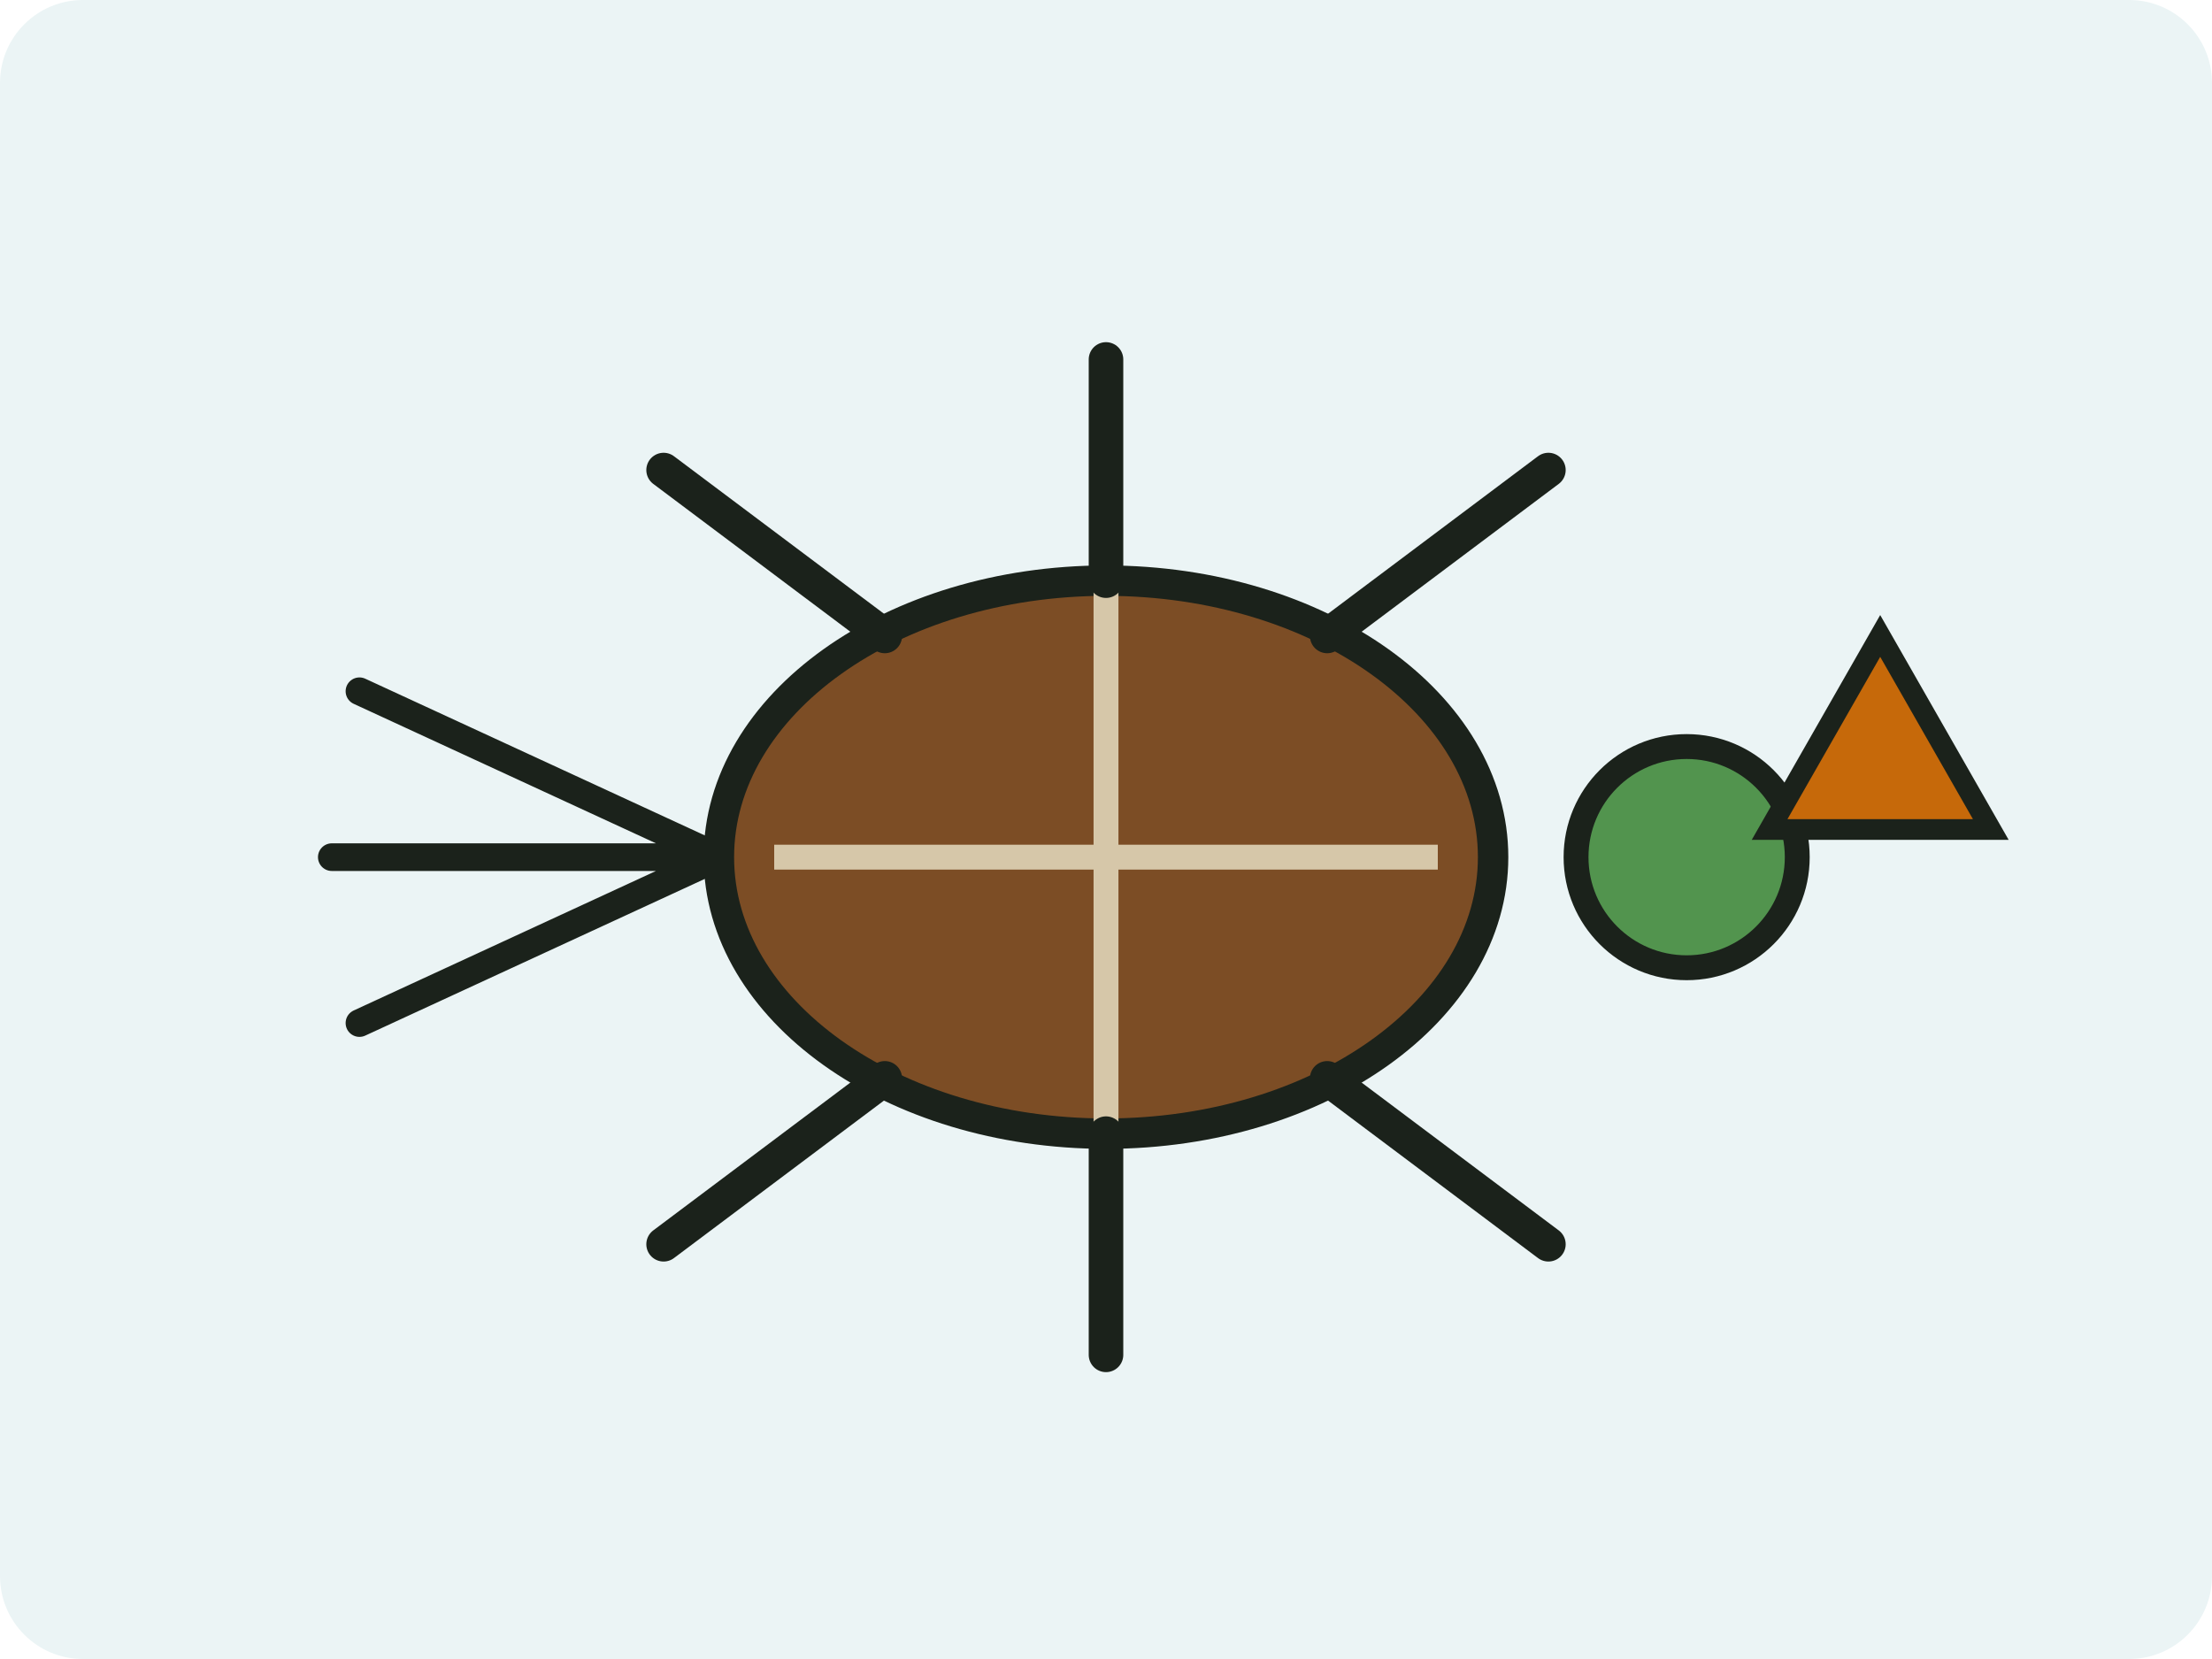
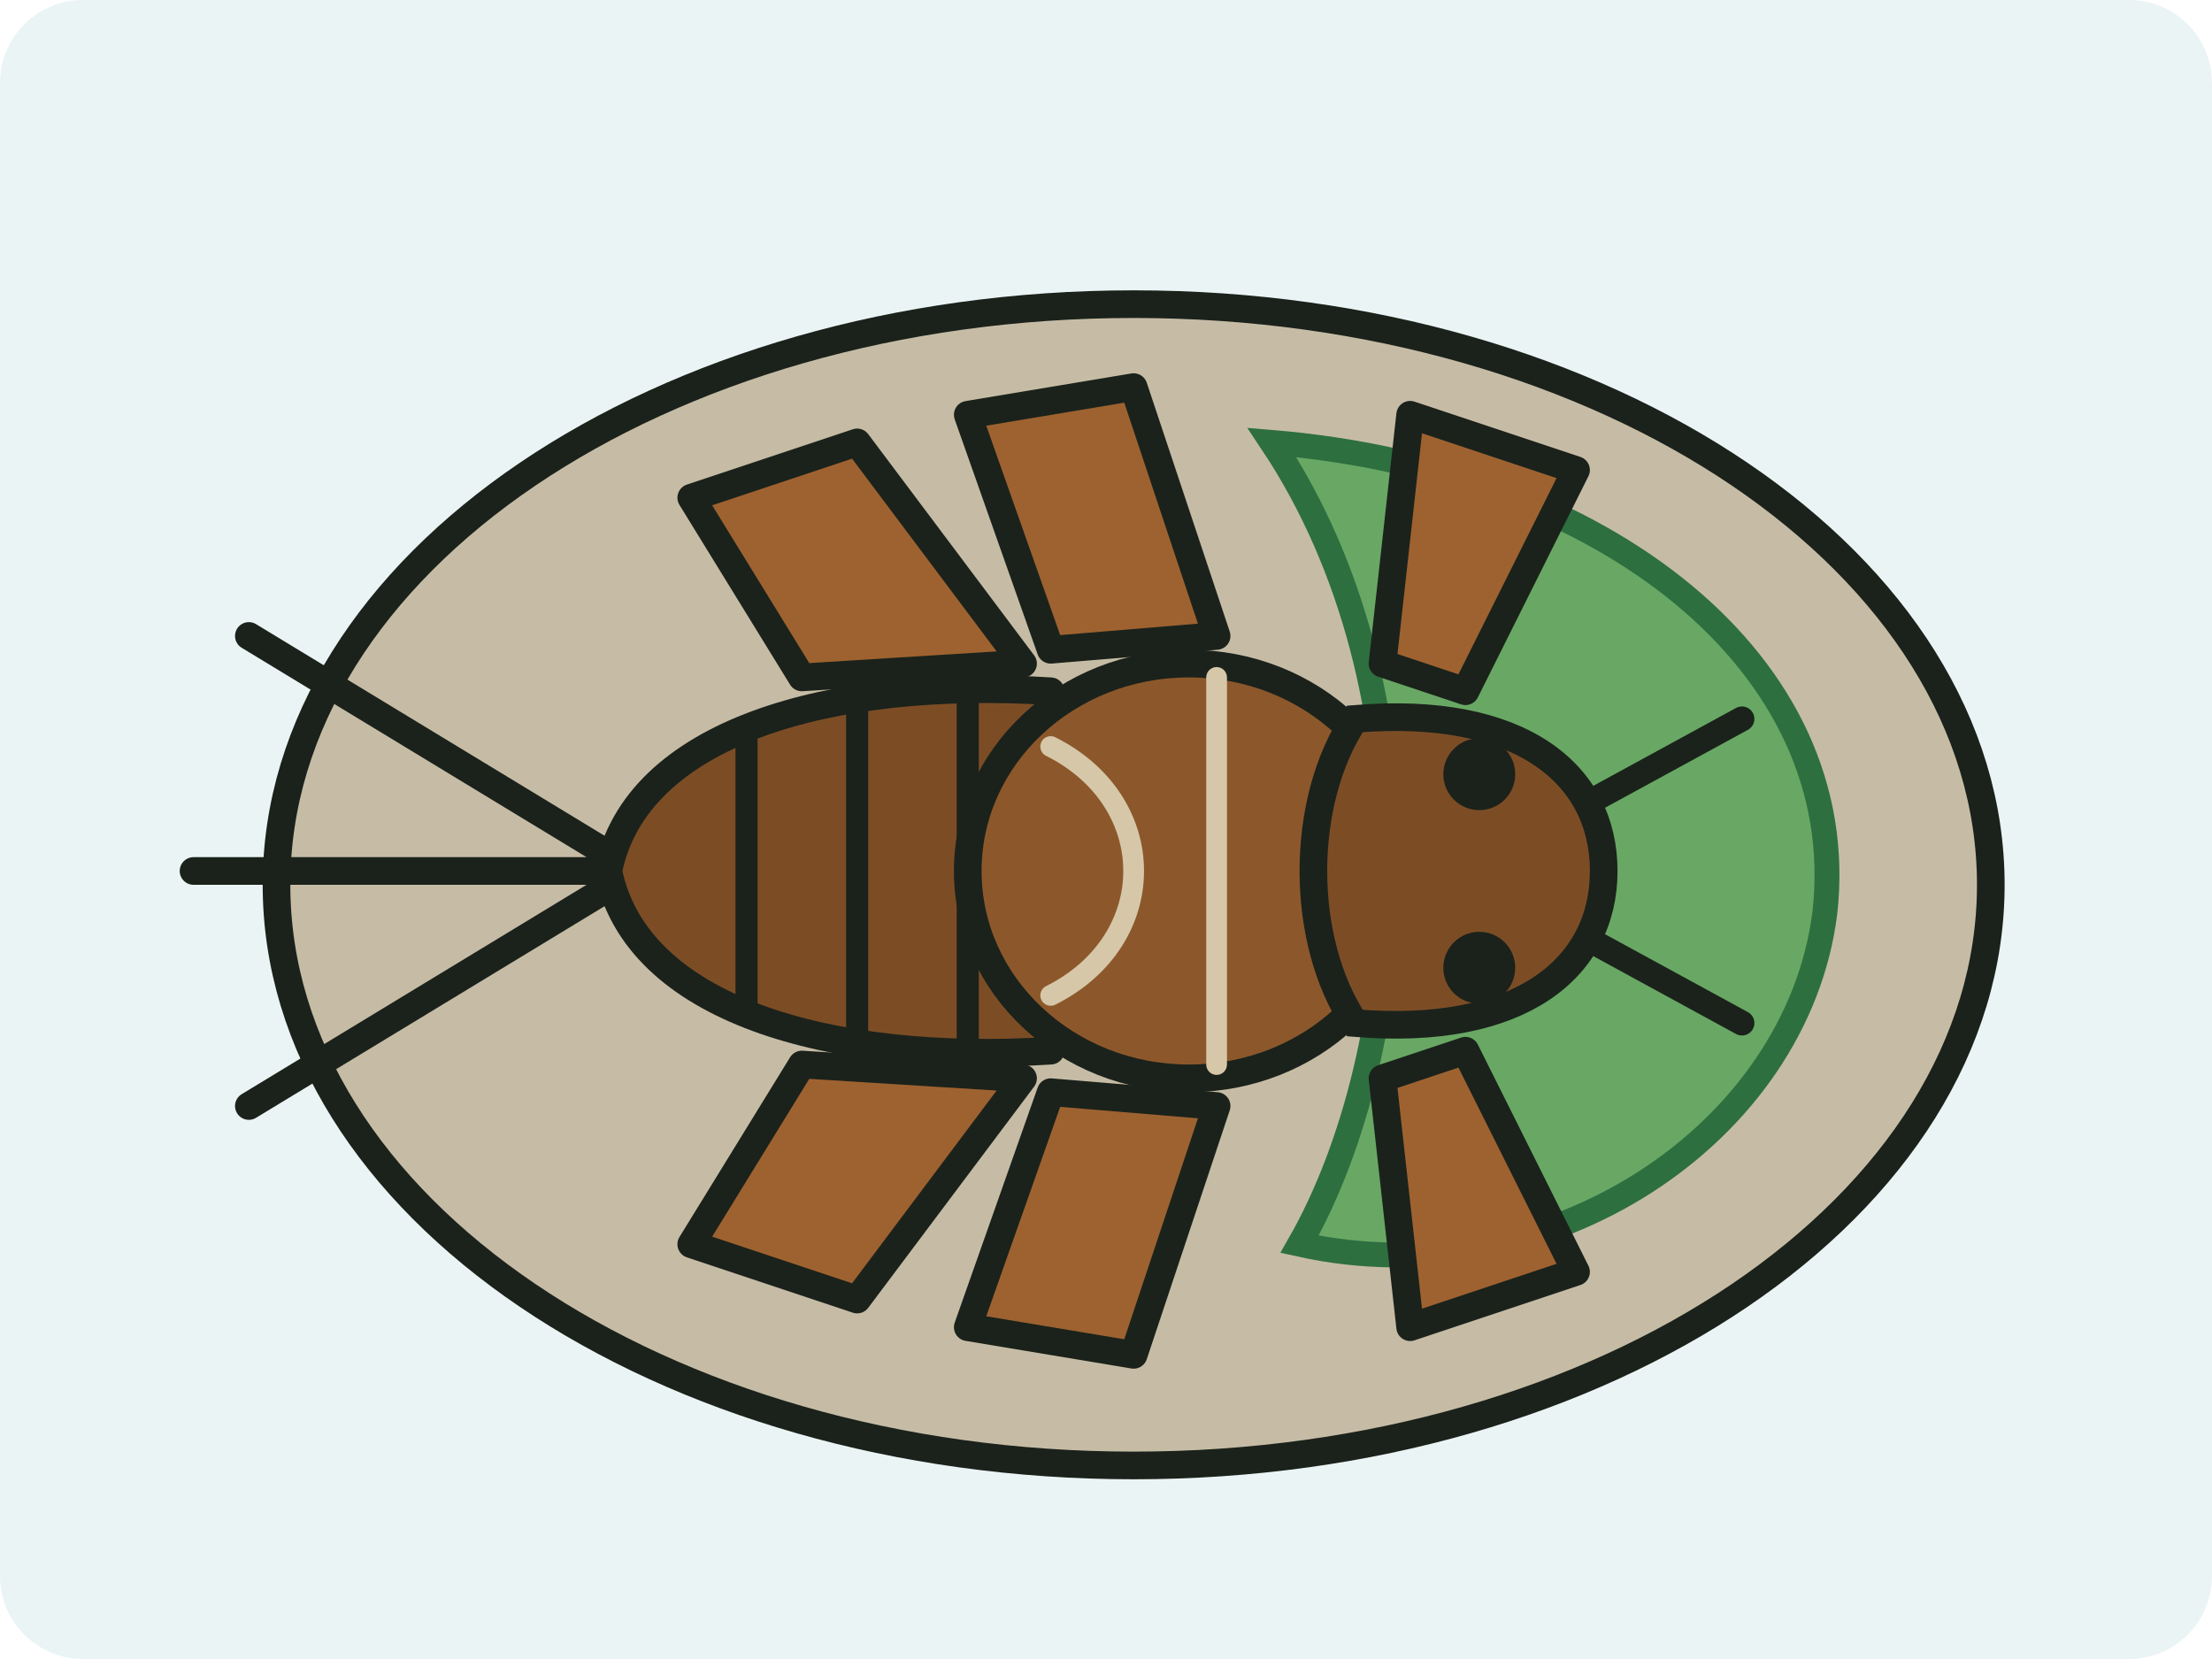
<svg xmlns="http://www.w3.org/2000/svg" viewBox="0 0 160 120" fill="none">
  <rect width="160" height="120" rx="6" fill="#EBF4F5" />
-   <ellipse cx="80" cy="62" rx="28" ry="20" fill="#7C4D25" stroke="#1B221B" stroke-width="2.2" />
-   <path d="M56 62H104M80 42V82" stroke="#D6C7A9" stroke-width="1.8" />
-   <path d="M64 46L48 34M80 42L80 26M96 46L112 34" stroke="#1B221B" stroke-width="2.5" stroke-linecap="round" />
-   <path d="M64 78L48 90M80 82L80 98M96 78L112 90" stroke="#1B221B" stroke-width="2.5" stroke-linecap="round" />
-   <path d="M52 62L26 50M52 62L24 62M52 62L26 74" stroke="#1B221B" stroke-width="2" stroke-linecap="round" />
-   <circle cx="122" cy="62" r="8" fill="#52944E" stroke="#1B221B" stroke-width="1.8" />
-   <polygon points="136,46 144,60 128,60" fill="#C6690A" stroke="#1B221B" stroke-width="1.5" />
+   <ellipse cx="82" cy="64" rx="62" ry="42" fill="#C6BCA6" stroke="#1B221B" stroke-width="2" />
+   <path d="M92 32C116 34 134 48 132 66C130 82 112 94 94 90C102 76 104 50 92 32Z" fill="#68A864" stroke="#2E6F40" stroke-width="1.8" />
+   <g stroke="#1B221B" stroke-width="2" stroke-linecap="round" stroke-linejoin="round" fill="#9E6230">
+     <path d="M74 48L62 32L50 36L58 49Z" />
+     <path d="M88 46L82 28L70 30L76 47Z" />
+     <path d="M100 48L102 30L114 34L106 50Z" />
+     <path d="M74 78L62 94L50 90L58 77Z" />
+     <path d="M88 80L82 98L70 96L76 79Z" />
+     <path d="M100 78L102 96L114 92L106 76Z" />
+   </g>
+   <path d="M46 63L18 46M46 63L14 63M46 63L18 80" stroke="#1B221B" stroke-width="2" stroke-linecap="round" />
+   <path d="M44 63C46 53 60 49 76 50V76C60 77 46 73 44 63Z" fill="#7C4D25" stroke="#1B221B" stroke-width="2" stroke-linejoin="round" />
+   <path d="M54 53V73M62 51V75M70 50V76" stroke="#1B221B" stroke-width="1.6" />
+   <ellipse cx="86" cy="63" rx="16" ry="15" fill="#8C582B" stroke="#1B221B" stroke-width="2" />
+   <path d="M76 54C84 58 84 68 76 72M88 49V77" stroke="#D6C7A9" stroke-width="1.5" stroke-linecap="round" />
+   <path d="M98 52C110 51 116 56 116 63C116 70 110 75 98 74C94 68 94 58 98 52Z" fill="#7C4D25" stroke="#1B221B" stroke-width="2" />
+   <circle cx="107" cy="56" r="2.6" fill="#1B221B" />
+   <circle cx="107" cy="70" r="2.6" fill="#1B221B" />
+   <path d="M115 58L126 52M115 68L126 74" stroke="#1B221B" stroke-width="1.8" stroke-linecap="round" />
</svg>
